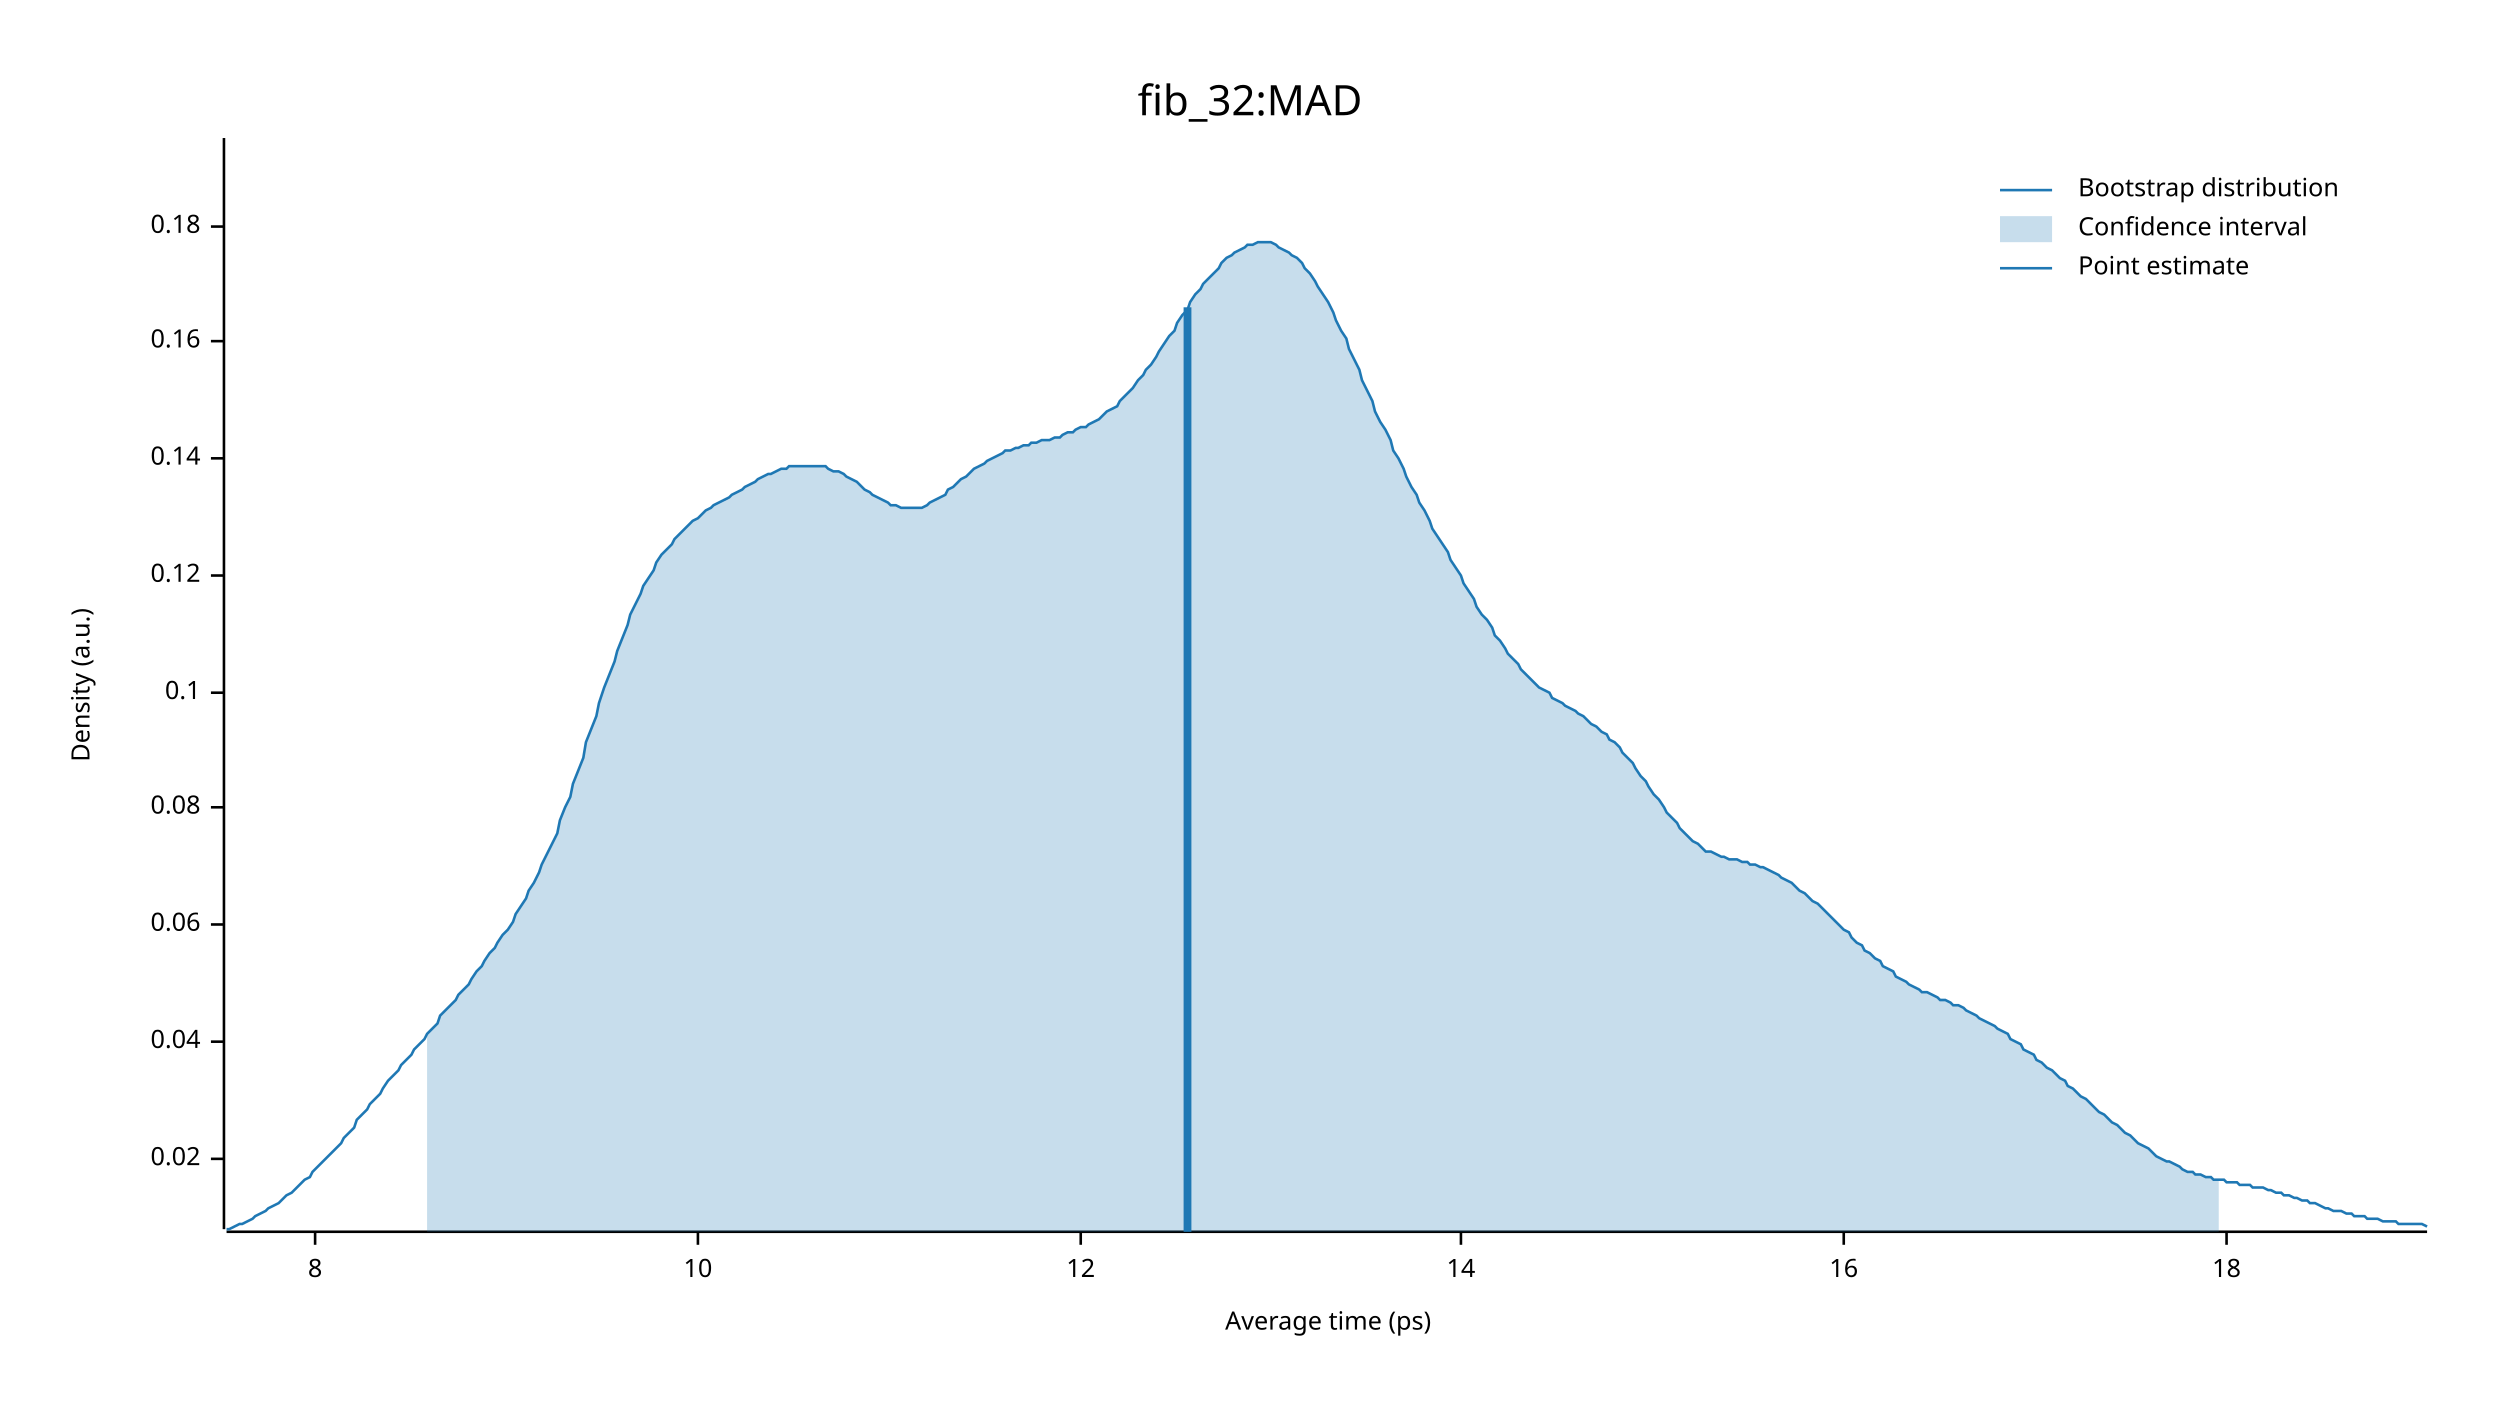
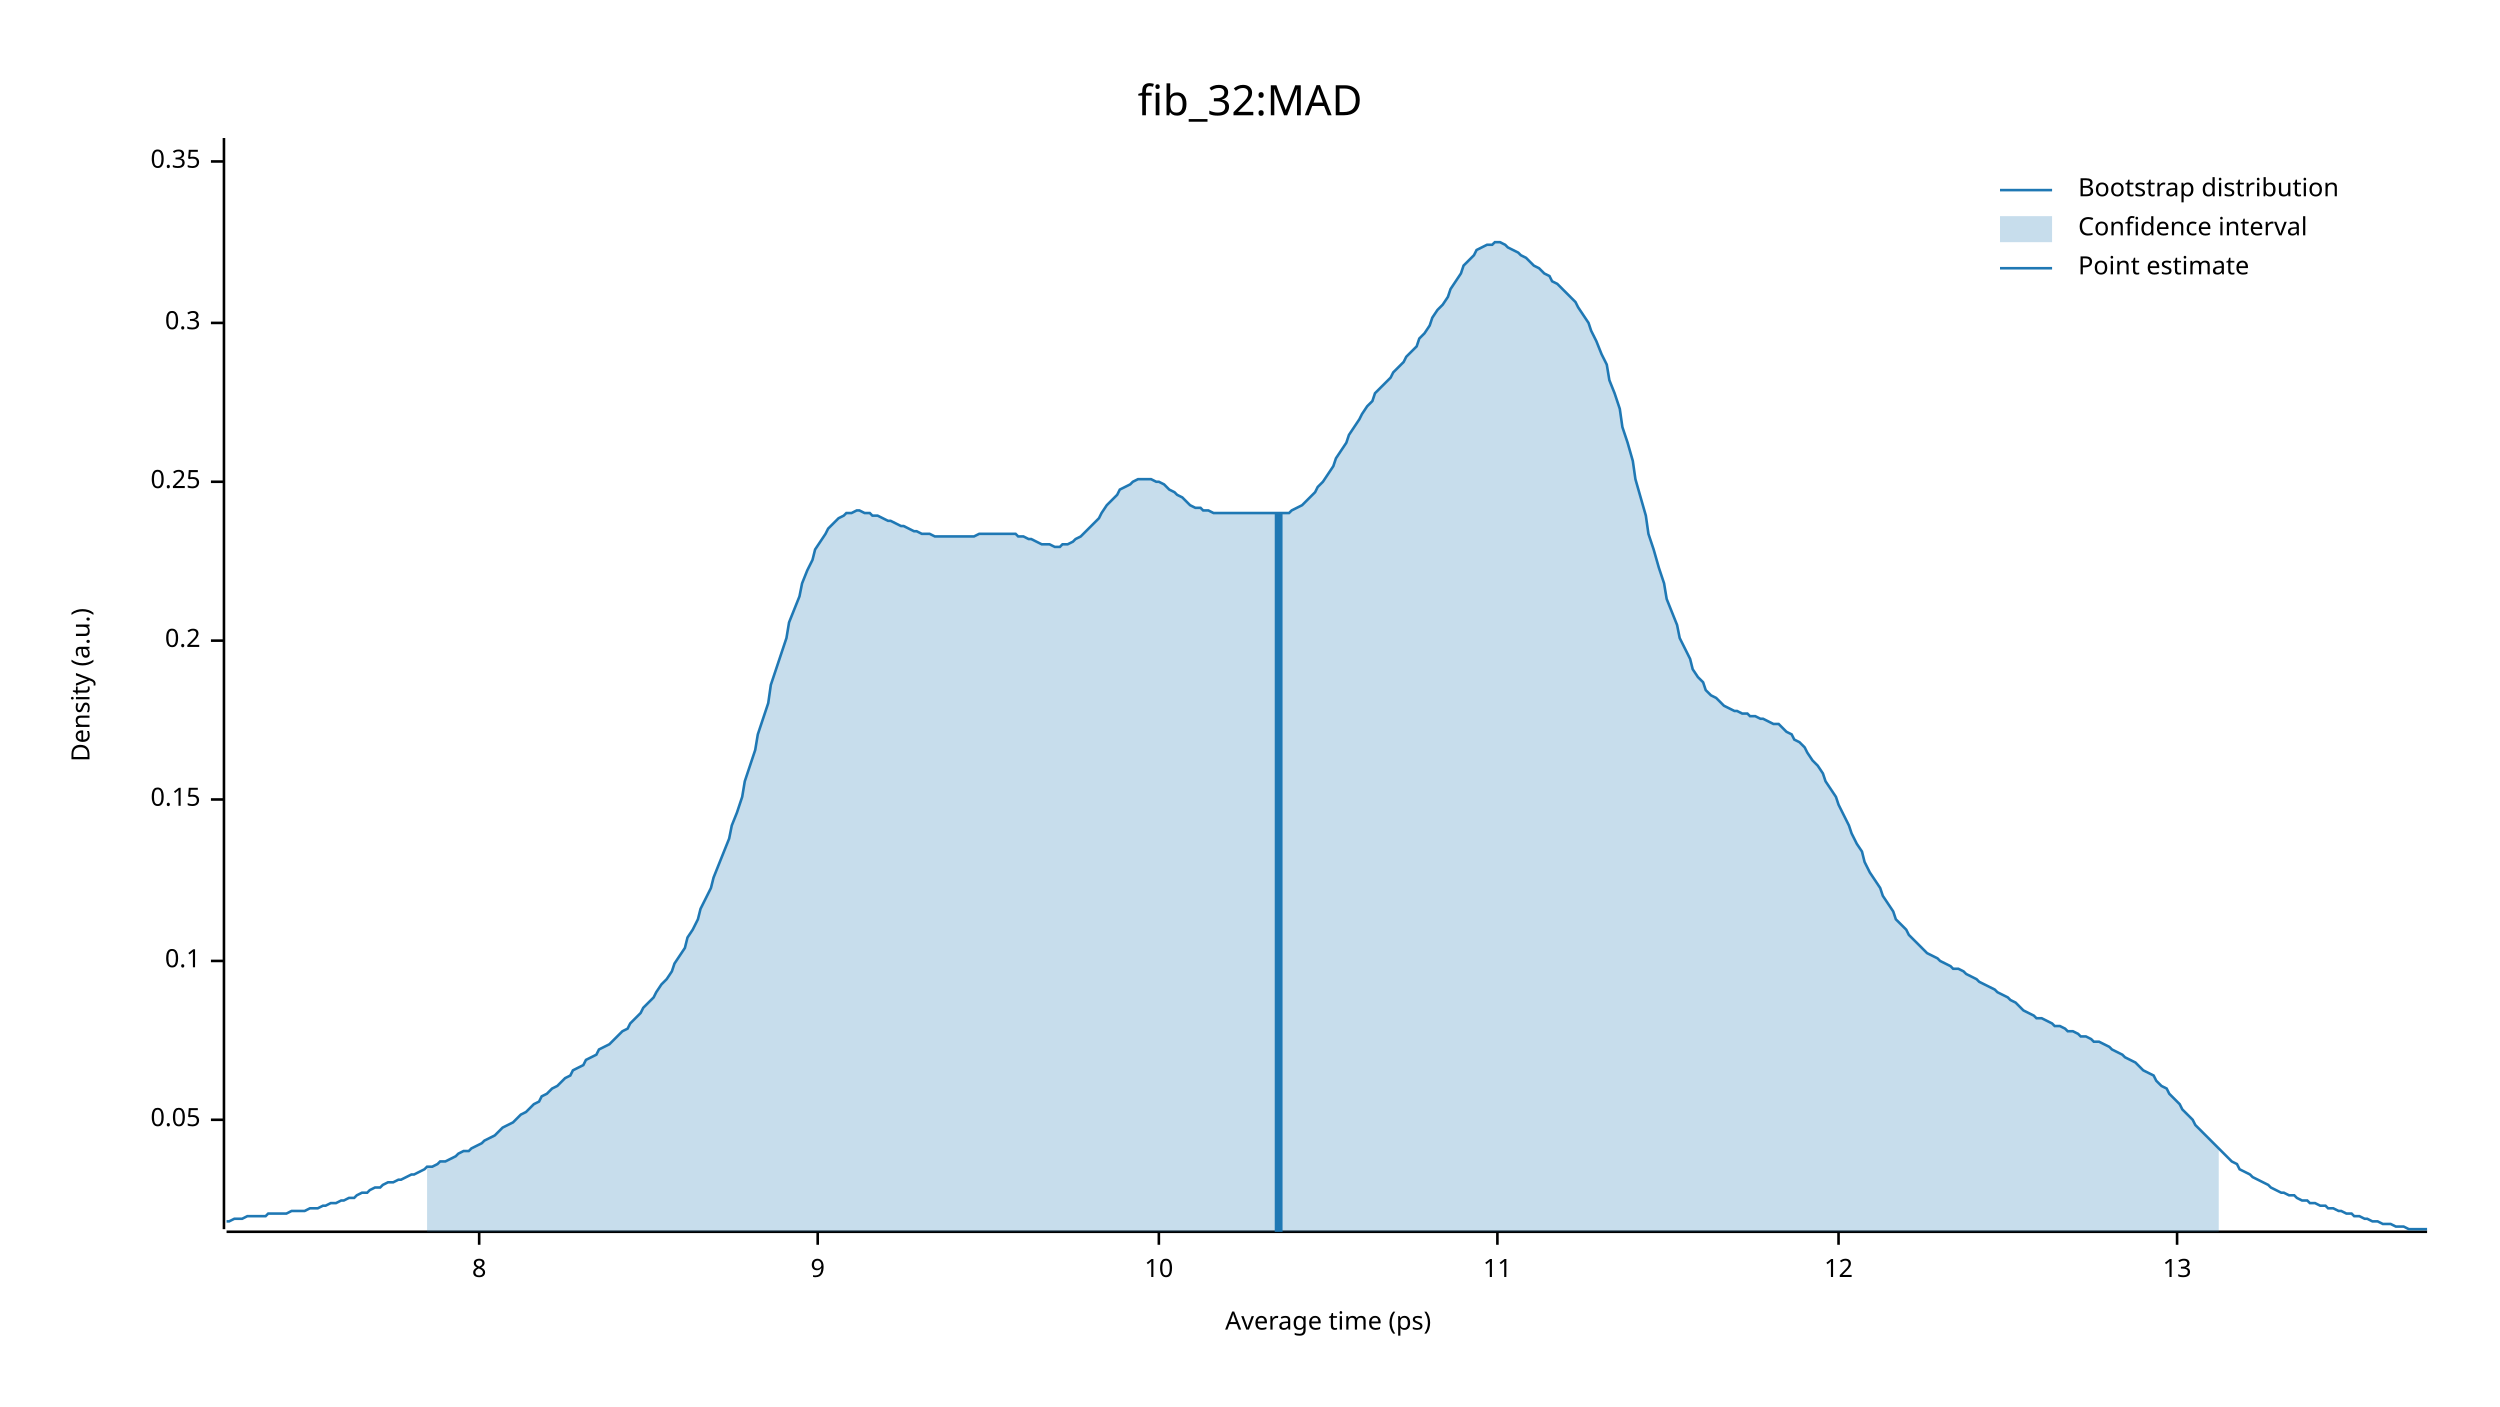
<svg xmlns="http://www.w3.org/2000/svg" width="960" height="540" viewBox="0 0 960 540">
  <text x="480" y="32" dy="0.76em" text-anchor="middle" font-family="sans-serif" font-size="16.129" opacity="1" fill="#000000">
fib_32:MAD
</text>
  <text x="27" y="263" dy="0.76em" text-anchor="middle" font-family="sans-serif" font-size="9.677" opacity="1" fill="#000000" transform="rotate(270, 27, 263)">
Density (a.u.)
</text>
  <text x="510" y="513" dy="-0.5ex" text-anchor="middle" font-family="sans-serif" font-size="9.677" opacity="1" fill="#000000">
Average time (ps)
</text>
  <polyline fill="none" opacity="1" stroke="#000000" stroke-width="1" points="86,53 86,472 " />
-   <text x="77" y="445" dy="0.5ex" text-anchor="end" font-family="sans-serif" font-size="9.677" opacity="1" fill="#000000">
- 0.02
+   <text x="77" y="430" dy="0.5ex" text-anchor="end" font-family="sans-serif" font-size="9.677" opacity="1" fill="#000000">
+ 0.05
</text>
-   <polyline fill="none" opacity="1" stroke="#000000" stroke-width="1" points="81,445 86,445 " />
-   <text x="77" y="400" dy="0.5ex" text-anchor="end" font-family="sans-serif" font-size="9.677" opacity="1" fill="#000000">
- 0.04
- </text>
-   <polyline fill="none" opacity="1" stroke="#000000" stroke-width="1" points="81,400 86,400 " />
-   <text x="77" y="355" dy="0.5ex" text-anchor="end" font-family="sans-serif" font-size="9.677" opacity="1" fill="#000000">
- 0.06
- </text>
-   <polyline fill="none" opacity="1" stroke="#000000" stroke-width="1" points="81,355 86,355 " />
-   <text x="77" y="310" dy="0.5ex" text-anchor="end" font-family="sans-serif" font-size="9.677" opacity="1" fill="#000000">
- 0.08
- </text>
-   <polyline fill="none" opacity="1" stroke="#000000" stroke-width="1" points="81,310 86,310 " />
-   <text x="77" y="266" dy="0.5ex" text-anchor="end" font-family="sans-serif" font-size="9.677" opacity="1" fill="#000000">
+   <polyline fill="none" opacity="1" stroke="#000000" stroke-width="1" points="81,430 86,430 " />
+   <text x="77" y="369" dy="0.5ex" text-anchor="end" font-family="sans-serif" font-size="9.677" opacity="1" fill="#000000">
0.1
</text>
-   <polyline fill="none" opacity="1" stroke="#000000" stroke-width="1" points="81,266 86,266 " />
-   <text x="77" y="221" dy="0.5ex" text-anchor="end" font-family="sans-serif" font-size="9.677" opacity="1" fill="#000000">
- 0.12
+   <polyline fill="none" opacity="1" stroke="#000000" stroke-width="1" points="81,369 86,369 " />
+   <text x="77" y="307" dy="0.5ex" text-anchor="end" font-family="sans-serif" font-size="9.677" opacity="1" fill="#000000">
+ 0.15
</text>
-   <polyline fill="none" opacity="1" stroke="#000000" stroke-width="1" points="81,221 86,221 " />
-   <text x="77" y="176" dy="0.5ex" text-anchor="end" font-family="sans-serif" font-size="9.677" opacity="1" fill="#000000">
- 0.14
+   <polyline fill="none" opacity="1" stroke="#000000" stroke-width="1" points="81,307 86,307 " />
+   <text x="77" y="246" dy="0.5ex" text-anchor="end" font-family="sans-serif" font-size="9.677" opacity="1" fill="#000000">
+ 0.2
</text>
-   <polyline fill="none" opacity="1" stroke="#000000" stroke-width="1" points="81,176 86,176 " />
-   <text x="77" y="131" dy="0.5ex" text-anchor="end" font-family="sans-serif" font-size="9.677" opacity="1" fill="#000000">
- 0.16
+   <polyline fill="none" opacity="1" stroke="#000000" stroke-width="1" points="81,246 86,246 " />
+   <text x="77" y="185" dy="0.5ex" text-anchor="end" font-family="sans-serif" font-size="9.677" opacity="1" fill="#000000">
+ 0.25
</text>
-   <polyline fill="none" opacity="1" stroke="#000000" stroke-width="1" points="81,131 86,131 " />
-   <text x="77" y="87" dy="0.5ex" text-anchor="end" font-family="sans-serif" font-size="9.677" opacity="1" fill="#000000">
- 0.18
+   <polyline fill="none" opacity="1" stroke="#000000" stroke-width="1" points="81,185 86,185 " />
+   <text x="77" y="124" dy="0.5ex" text-anchor="end" font-family="sans-serif" font-size="9.677" opacity="1" fill="#000000">
+ 0.3
</text>
-   <polyline fill="none" opacity="1" stroke="#000000" stroke-width="1" points="81,87 86,87 " />
+   <polyline fill="none" opacity="1" stroke="#000000" stroke-width="1" points="81,124 86,124 " />
+   <text x="77" y="62" dy="0.5ex" text-anchor="end" font-family="sans-serif" font-size="9.677" opacity="1" fill="#000000">
+ 0.35
+ </text>
+   <polyline fill="none" opacity="1" stroke="#000000" stroke-width="1" points="81,62 86,62 " />
  <polyline fill="none" opacity="1" stroke="#000000" stroke-width="1" points="87,473 932,473 " />
-   <text x="121" y="483" dy="0.76em" text-anchor="middle" font-family="sans-serif" font-size="9.677" opacity="1" fill="#000000">
+   <text x="184" y="483" dy="0.76em" text-anchor="middle" font-family="sans-serif" font-size="9.677" opacity="1" fill="#000000">
8
</text>
-   <polyline fill="none" opacity="1" stroke="#000000" stroke-width="1" points="121,473 121,478 " />
-   <text x="268" y="483" dy="0.76em" text-anchor="middle" font-family="sans-serif" font-size="9.677" opacity="1" fill="#000000">
+   <polyline fill="none" opacity="1" stroke="#000000" stroke-width="1" points="184,473 184,478 " />
+   <text x="314" y="483" dy="0.76em" text-anchor="middle" font-family="sans-serif" font-size="9.677" opacity="1" fill="#000000">
+ 9
+ </text>
+   <polyline fill="none" opacity="1" stroke="#000000" stroke-width="1" points="314,473 314,478 " />
+   <text x="445" y="483" dy="0.76em" text-anchor="middle" font-family="sans-serif" font-size="9.677" opacity="1" fill="#000000">
10
</text>
-   <polyline fill="none" opacity="1" stroke="#000000" stroke-width="1" points="268,473 268,478 " />
-   <text x="415" y="483" dy="0.76em" text-anchor="middle" font-family="sans-serif" font-size="9.677" opacity="1" fill="#000000">
+   <polyline fill="none" opacity="1" stroke="#000000" stroke-width="1" points="445,473 445,478 " />
+   <text x="575" y="483" dy="0.76em" text-anchor="middle" font-family="sans-serif" font-size="9.677" opacity="1" fill="#000000">
+ 11
+ </text>
+   <polyline fill="none" opacity="1" stroke="#000000" stroke-width="1" points="575,473 575,478 " />
+   <text x="706" y="483" dy="0.76em" text-anchor="middle" font-family="sans-serif" font-size="9.677" opacity="1" fill="#000000">
12
</text>
-   <polyline fill="none" opacity="1" stroke="#000000" stroke-width="1" points="415,473 415,478 " />
-   <text x="561" y="483" dy="0.76em" text-anchor="middle" font-family="sans-serif" font-size="9.677" opacity="1" fill="#000000">
- 14
+   <polyline fill="none" opacity="1" stroke="#000000" stroke-width="1" points="706,473 706,478 " />
+   <text x="836" y="483" dy="0.76em" text-anchor="middle" font-family="sans-serif" font-size="9.677" opacity="1" fill="#000000">
+ 13
</text>
-   <polyline fill="none" opacity="1" stroke="#000000" stroke-width="1" points="561,473 561,478 " />
-   <text x="708" y="483" dy="0.76em" text-anchor="middle" font-family="sans-serif" font-size="9.677" opacity="1" fill="#000000">
- 16
- </text>
-   <polyline fill="none" opacity="1" stroke="#000000" stroke-width="1" points="708,473 708,478 " />
-   <text x="855" y="483" dy="0.76em" text-anchor="middle" font-family="sans-serif" font-size="9.677" opacity="1" fill="#000000">
- 18
- </text>
-   <polyline fill="none" opacity="1" stroke="#000000" stroke-width="1" points="855,473 855,478 " />
-   <polyline fill="none" opacity="1" stroke="#1F78B4" stroke-width="1" points="87,472 88,472 90,471 92,470 93,470 95,469 97,468 98,467 100,466 102,465 103,464 105,463 107,462 109,460 110,459 112,458 114,456 115,455 117,453 119,452 120,450 122,448 124,446 125,445 127,443 129,441 131,439 132,437 134,435 136,433 137,430 139,428 141,426 142,424 144,422 146,420 147,418 149,415 151,413 153,411 154,409 156,407 158,405 159,403 161,401 163,399 164,397 166,395 168,393 169,390 171,388 173,386 175,384 176,382 178,380 180,378 181,376 183,373 185,371 186,369 188,366 190,364 191,362 193,359 195,357 197,354 198,351 200,348 202,345 203,342 205,339 207,335 208,332 210,328 212,324 214,320 215,315 217,310 219,306 220,301 222,296 224,291 225,285 227,280 229,275 230,270 232,264 234,259 236,254 237,250 239,245 241,240 242,236 244,232 246,228 247,225 249,222 251,219 252,216 254,213 256,211 258,209 259,207 261,205 263,203 264,202 266,200 268,199 269,198 271,196 273,195 274,194 276,193 278,192 280,191 281,190 283,189 285,188 286,187 288,186 290,185 291,184 293,183 295,182 296,182 298,181 300,180 302,180 303,179 305,179 307,179 308,179 310,179 312,179 313,179 315,179 317,179 318,180 320,181 322,181 324,182 325,183 327,184 329,185 330,186 332,188 334,189 335,190 337,191 339,192 341,193 342,194 344,194 346,195 347,195 349,195 351,195 352,195 354,195 356,194 357,193 359,192 361,191 363,190 364,188 366,187 368,185 369,184 371,183 373,181 374,180 376,179 378,178 379,177 381,176 383,175 385,174 386,173 388,173 390,172 391,172 393,171 395,171 396,170 398,170 400,169 401,169 403,169 405,168 407,168 408,167 410,166 412,166 413,165 415,164 417,164 418,163 420,162 422,161 423,160 425,158 427,157 429,156 430,154 432,152 434,150 435,149 437,146 439,144 440,142 442,140 444,137 445,135 447,132 449,129 451,127 452,124 454,121 456,119 457,116 459,113 461,111 462,109 464,107 466,105 468,103 469,101 471,99 473,98 474,97 476,96 478,95 479,94 481,94 483,93 484,93 486,93 488,93 490,94 491,95 493,96 495,97 496,98 498,99 500,101 501,103 503,105 505,108 506,110 508,113 510,116 512,120 513,123 515,127 517,130 518,134 520,138 522,142 523,146 525,150 527,154 528,158 530,162 532,165 534,169 535,173 537,176 539,180 540,183 542,187 544,190 545,193 547,196 549,200 550,203 552,206 554,209 556,212 557,215 559,218 561,221 562,224 564,227 566,230 567,233 569,236 571,238 573,241 574,244 576,246 578,249 579,251 581,253 583,255 584,257 586,259 588,261 589,262 591,264 593,265 595,266 596,268 598,269 600,270 601,271 603,272 605,273 606,274 608,275 610,277 611,278 613,279 615,281 617,282 618,284 620,285 622,287 623,289 625,291 627,293 628,295 630,298 632,300 633,302 635,305 637,307 639,310 640,312 642,314 644,316 645,318 647,320 649,322 650,323 652,324 654,326 655,327 657,327 659,328 661,329 662,329 664,330 666,330 667,330 669,331 671,331 672,332 674,332 676,333 677,333 679,334 681,335 683,336 684,337 686,338 688,339 689,340 691,342 693,343 694,344 696,346 698,347 700,349 701,350 703,352 705,354 706,355 708,357 710,358 711,360 713,362 715,363 716,365 718,366 720,368 722,369 723,371 725,372 727,373 728,375 730,376 732,377 733,378 735,379 737,380 738,381 740,381 742,382 744,383 745,384 747,384 749,385 750,386 752,386 754,387 755,388 757,389 759,390 760,391 762,392 764,393 766,394 767,395 769,396 771,397 772,399 774,400 776,401 777,403 779,404 781,405 782,407 784,408 786,410 788,411 789,412 791,414 793,415 794,417 796,418 798,420 799,421 801,422 803,424 804,425 806,427 808,428 810,430 811,431 813,432 815,434 816,435 818,436 820,438 821,439 823,440 825,441 827,443 828,444 830,445 832,446 833,446 835,447 837,448 838,449 840,450 842,450 843,451 845,451 847,452 849,452 850,453 852,453 854,453 855,454 857,454 859,454 860,455 862,455 864,455 865,456 867,456 869,456 871,457 872,457 874,458 876,458 877,459 879,459 881,460 882,460 884,461 886,461 887,462 889,462 891,463 893,464 894,464 896,465 898,465 899,465 901,466 903,466 904,467 906,467 908,467 909,468 911,468 913,468 915,469 916,469 918,469 920,469 921,470 923,470 925,470 926,470 928,470 930,470 932,471 " />
-   <polygon opacity="0.25" fill="#1F78B4" points="164,397 166,395 168,393 169,390 171,388 173,386 175,384 176,382 178,380 180,378 181,376 183,373 185,371 186,369 188,366 190,364 191,362 193,359 195,357 197,354 198,351 200,348 202,345 203,342 205,339 207,335 208,332 210,328 212,324 214,320 215,315 217,310 219,306 220,301 222,296 224,291 225,285 227,280 229,275 230,270 232,264 234,259 236,254 237,250 239,245 241,240 242,236 244,232 246,228 247,225 249,222 251,219 252,216 254,213 256,211 258,209 259,207 261,205 263,203 264,202 266,200 268,199 269,198 271,196 273,195 274,194 276,193 278,192 280,191 281,190 283,189 285,188 286,187 288,186 290,185 291,184 293,183 295,182 296,182 298,181 300,180 302,180 303,179 305,179 307,179 308,179 310,179 312,179 313,179 315,179 317,179 318,180 320,181 322,181 324,182 325,183 327,184 329,185 330,186 332,188 334,189 335,190 337,191 339,192 341,193 342,194 344,194 346,195 347,195 349,195 351,195 352,195 354,195 356,194 357,193 359,192 361,191 363,190 364,188 366,187 368,185 369,184 371,183 373,181 374,180 376,179 378,178 379,177 381,176 383,175 385,174 386,173 388,173 390,172 391,172 393,171 395,171 396,170 398,170 400,169 401,169 403,169 405,168 407,168 408,167 410,166 412,166 413,165 415,164 417,164 418,163 420,162 422,161 423,160 425,158 427,157 429,156 430,154 432,152 434,150 435,149 437,146 439,144 440,142 442,140 444,137 445,135 447,132 449,129 451,127 452,124 454,121 456,119 457,116 459,113 461,111 462,109 464,107 466,105 468,103 469,101 471,99 473,98 474,97 476,96 478,95 479,94 481,94 483,93 484,93 486,93 488,93 490,94 491,95 493,96 495,97 496,98 498,99 500,101 501,103 503,105 505,108 506,110 508,113 510,116 512,120 513,123 515,127 517,130 518,134 520,138 522,142 523,146 525,150 527,154 528,158 530,162 532,165 534,169 535,173 537,176 539,180 540,183 542,187 544,190 545,193 547,196 549,200 550,203 552,206 554,209 556,212 557,215 559,218 561,221 562,224 564,227 566,230 567,233 569,236 571,238 573,241 574,244 576,246 578,249 579,251 581,253 583,255 584,257 586,259 588,261 589,262 591,264 593,265 595,266 596,268 598,269 600,270 601,271 603,272 605,273 606,274 608,275 610,277 611,278 613,279 615,281 617,282 618,284 620,285 622,287 623,289 625,291 627,293 628,295 630,298 632,300 633,302 635,305 637,307 639,310 640,312 642,314 644,316 645,318 647,320 649,322 650,323 652,324 654,326 655,327 657,327 659,328 661,329 662,329 664,330 666,330 667,330 669,331 671,331 672,332 674,332 676,333 677,333 679,334 681,335 683,336 684,337 686,338 688,339 689,340 691,342 693,343 694,344 696,346 698,347 700,349 701,350 703,352 705,354 706,355 708,357 710,358 711,360 713,362 715,363 716,365 718,366 720,368 722,369 723,371 725,372 727,373 728,375 730,376 732,377 733,378 735,379 737,380 738,381 740,381 742,382 744,383 745,384 747,384 749,385 750,386 752,386 754,387 755,388 757,389 759,390 760,391 762,392 764,393 766,394 767,395 769,396 771,397 772,399 774,400 776,401 777,403 779,404 781,405 782,407 784,408 786,410 788,411 789,412 791,414 793,415 794,417 796,418 798,420 799,421 801,422 803,424 804,425 806,427 808,428 810,430 811,431 813,432 815,434 816,435 818,436 820,438 821,439 823,440 825,441 827,443 828,444 830,445 832,446 833,446 835,447 837,448 838,449 840,450 842,450 843,451 845,451 847,452 849,452 850,453 852,453 852,473 164,473 " />
-   <polyline fill="none" opacity="1" stroke="#1F78B4" stroke-width="3" points="456,473 456,118 " />
+   <polyline fill="none" opacity="1" stroke="#000000" stroke-width="1" points="836,473 836,478 " />
+   <polyline fill="none" opacity="1" stroke="#1F78B4" stroke-width="1" points="87,469 88,469 90,468 92,468 93,468 95,467 97,467 98,467 100,467 102,467 103,466 105,466 107,466 109,466 110,466 112,465 114,465 115,465 117,465 119,464 120,464 122,464 124,463 125,463 127,462 129,462 131,461 132,461 134,460 136,460 137,459 139,458 141,458 142,457 144,456 146,456 147,455 149,454 151,454 153,453 154,453 156,452 158,451 159,451 161,450 163,449 164,448 166,448 168,447 169,446 171,446 173,445 175,444 176,443 178,442 180,442 181,441 183,440 185,439 186,438 188,437 190,436 191,435 193,433 195,432 197,431 198,430 200,428 202,427 203,426 205,424 207,423 208,421 210,420 212,418 214,417 215,416 217,414 219,413 220,411 222,410 224,409 225,407 227,406 229,405 230,403 232,402 234,401 236,399 237,398 239,396 241,395 242,393 244,391 246,389 247,387 249,385 251,383 252,381 254,378 256,376 258,373 259,370 261,367 263,364 264,360 266,357 268,353 269,349 271,345 273,341 274,337 276,332 278,327 280,322 281,317 283,312 285,306 286,300 288,294 290,288 291,282 293,276 295,270 296,263 298,257 300,251 302,245 303,239 305,234 307,229 308,224 310,219 312,215 313,211 315,208 317,205 318,203 320,201 322,199 324,198 325,197 327,197 329,196 330,196 332,197 334,197 335,198 337,198 339,199 341,200 342,200 344,201 346,202 347,202 349,203 351,204 352,204 354,205 356,205 357,205 359,206 361,206 363,206 364,206 366,206 368,206 369,206 371,206 373,206 374,206 376,205 378,205 379,205 381,205 383,205 385,205 386,205 388,205 390,205 391,206 393,206 395,207 396,207 398,208 400,209 401,209 403,209 405,210 407,210 408,209 410,209 412,208 413,207 415,206 417,204 418,203 420,201 422,199 423,197 425,194 427,192 429,190 430,188 432,187 434,186 435,185 437,184 439,184 440,184 442,184 444,185 445,185 447,186 449,188 451,189 452,190 454,191 456,193 457,194 459,195 461,195 462,196 464,196 466,197 468,197 469,197 471,197 473,197 474,197 476,197 478,197 479,197 481,197 483,197 484,197 486,197 488,197 490,197 491,197 493,197 495,197 496,196 498,195 500,194 501,193 503,191 505,189 506,187 508,185 510,182 512,179 513,176 515,173 517,170 518,167 520,164 522,161 523,159 525,156 527,154 528,151 530,149 532,147 534,145 535,143 537,141 539,139 540,137 542,135 544,133 545,130 547,128 549,125 550,122 552,119 554,117 556,114 557,111 559,108 561,105 562,102 564,100 566,98 567,96 569,95 571,94 573,94 574,93 576,93 578,94 579,95 581,96 583,97 584,98 586,99 588,101 589,102 591,103 593,105 595,106 596,108 598,109 600,111 601,112 603,114 605,116 606,118 608,121 610,124 611,127 613,131 615,136 617,140 618,146 620,151 622,157 623,164 625,170 627,177 628,184 630,191 632,198 633,205 635,211 637,218 639,224 640,230 642,235 644,240 645,245 647,249 649,253 650,257 652,260 654,262 655,265 657,267 659,268 661,270 662,271 664,272 666,273 667,273 669,274 671,274 672,275 674,275 676,276 677,276 679,277 681,278 683,278 684,279 686,281 688,282 689,284 691,285 693,287 694,289 696,292 698,294 700,297 701,300 703,303 705,306 706,309 708,313 710,317 711,320 713,324 715,327 716,331 718,335 720,338 722,341 723,344 725,347 727,350 728,353 730,355 732,357 733,359 735,361 737,363 738,364 740,366 742,367 744,368 745,369 747,370 749,371 750,372 752,372 754,373 755,374 757,375 759,376 760,377 762,378 764,379 766,380 767,381 769,382 771,383 772,384 774,385 776,387 777,388 779,389 781,390 782,391 784,391 786,392 788,393 789,394 791,394 793,395 794,396 796,396 798,397 799,398 801,398 803,399 804,400 806,400 808,401 810,402 811,403 813,404 815,405 816,406 818,407 820,408 821,409 823,411 825,412 827,413 828,415 830,417 832,418 833,420 835,422 837,424 838,426 840,428 842,430 843,432 845,434 847,436 849,438 850,439 852,441 854,443 855,444 857,446 859,447 860,449 862,450 864,451 865,452 867,453 869,454 871,455 872,456 874,457 876,458 877,458 879,459 881,459 882,460 884,461 886,461 887,462 889,462 891,463 893,463 894,464 896,464 898,465 899,465 901,466 903,466 904,467 906,467 908,468 909,468 911,469 913,469 915,470 916,470 918,470 920,471 921,471 923,471 925,472 926,472 928,472 930,472 932,472 " />
+   <polygon opacity="0.25" fill="#1F78B4" points="164,448 166,448 168,447 169,446 171,446 173,445 175,444 176,443 178,442 180,442 181,441 183,440 185,439 186,438 188,437 190,436 191,435 193,433 195,432 197,431 198,430 200,428 202,427 203,426 205,424 207,423 208,421 210,420 212,418 214,417 215,416 217,414 219,413 220,411 222,410 224,409 225,407 227,406 229,405 230,403 232,402 234,401 236,399 237,398 239,396 241,395 242,393 244,391 246,389 247,387 249,385 251,383 252,381 254,378 256,376 258,373 259,370 261,367 263,364 264,360 266,357 268,353 269,349 271,345 273,341 274,337 276,332 278,327 280,322 281,317 283,312 285,306 286,300 288,294 290,288 291,282 293,276 295,270 296,263 298,257 300,251 302,245 303,239 305,234 307,229 308,224 310,219 312,215 313,211 315,208 317,205 318,203 320,201 322,199 324,198 325,197 327,197 329,196 330,196 332,197 334,197 335,198 337,198 339,199 341,200 342,200 344,201 346,202 347,202 349,203 351,204 352,204 354,205 356,205 357,205 359,206 361,206 363,206 364,206 366,206 368,206 369,206 371,206 373,206 374,206 376,205 378,205 379,205 381,205 383,205 385,205 386,205 388,205 390,205 391,206 393,206 395,207 396,207 398,208 400,209 401,209 403,209 405,210 407,210 408,209 410,209 412,208 413,207 415,206 417,204 418,203 420,201 422,199 423,197 425,194 427,192 429,190 430,188 432,187 434,186 435,185 437,184 439,184 440,184 442,184 444,185 445,185 447,186 449,188 451,189 452,190 454,191 456,193 457,194 459,195 461,195 462,196 464,196 466,197 468,197 469,197 471,197 473,197 474,197 476,197 478,197 479,197 481,197 483,197 484,197 486,197 488,197 490,197 491,197 493,197 495,197 496,196 498,195 500,194 501,193 503,191 505,189 506,187 508,185 510,182 512,179 513,176 515,173 517,170 518,167 520,164 522,161 523,159 525,156 527,154 528,151 530,149 532,147 534,145 535,143 537,141 539,139 540,137 542,135 544,133 545,130 547,128 549,125 550,122 552,119 554,117 556,114 557,111 559,108 561,105 562,102 564,100 566,98 567,96 569,95 571,94 573,94 574,93 576,93 578,94 579,95 581,96 583,97 584,98 586,99 588,101 589,102 591,103 593,105 595,106 596,108 598,109 600,111 601,112 603,114 605,116 606,118 608,121 610,124 611,127 613,131 615,136 617,140 618,146 620,151 622,157 623,164 625,170 627,177 628,184 630,191 632,198 633,205 635,211 637,218 639,224 640,230 642,235 644,240 645,245 647,249 649,253 650,257 652,260 654,262 655,265 657,267 659,268 661,270 662,271 664,272 666,273 667,273 669,274 671,274 672,275 674,275 676,276 677,276 679,277 681,278 683,278 684,279 686,281 688,282 689,284 691,285 693,287 694,289 696,292 698,294 700,297 701,300 703,303 705,306 706,309 708,313 710,317 711,320 713,324 715,327 716,331 718,335 720,338 722,341 723,344 725,347 727,350 728,353 730,355 732,357 733,359 735,361 737,363 738,364 740,366 742,367 744,368 745,369 747,370 749,371 750,372 752,372 754,373 755,374 757,375 759,376 760,377 762,378 764,379 766,380 767,381 769,382 771,383 772,384 774,385 776,387 777,388 779,389 781,390 782,391 784,391 786,392 788,393 789,394 791,394 793,395 794,396 796,396 798,397 799,398 801,398 803,399 804,400 806,400 808,401 810,402 811,403 813,404 815,405 816,406 818,407 820,408 821,409 823,411 825,412 827,413 828,415 830,417 832,418 833,420 835,422 837,424 838,426 840,428 842,430 843,432 845,434 847,436 849,438 850,439 852,441 852,473 164,473 " />
+   <polyline fill="none" opacity="1" stroke="#1F78B4" stroke-width="3" points="491,473 491,197 " />
  <text x="798" y="68" dy="0.76em" text-anchor="start" font-family="sans-serif" font-size="9.677" opacity="1" fill="#000000">
Bootstrap distribution
</text>
  <text x="798" y="83" dy="0.76em" text-anchor="start" font-family="sans-serif" font-size="9.677" opacity="1" fill="#000000">
Confidence interval
</text>
  <text x="798" y="98" dy="0.76em" text-anchor="start" font-family="sans-serif" font-size="9.677" opacity="1" fill="#000000">
Point estimate
</text>
  <polyline fill="none" opacity="1" stroke="#1F78B4" stroke-width="1" points="768,73 788,73 " />
  <rect x="768" y="83" width="20" height="10" opacity="0.25" fill="#1F78B4" stroke="none" />
  <polyline fill="none" opacity="1" stroke="#1F78B4" stroke-width="1" points="768,103 788,103 " />
</svg>
